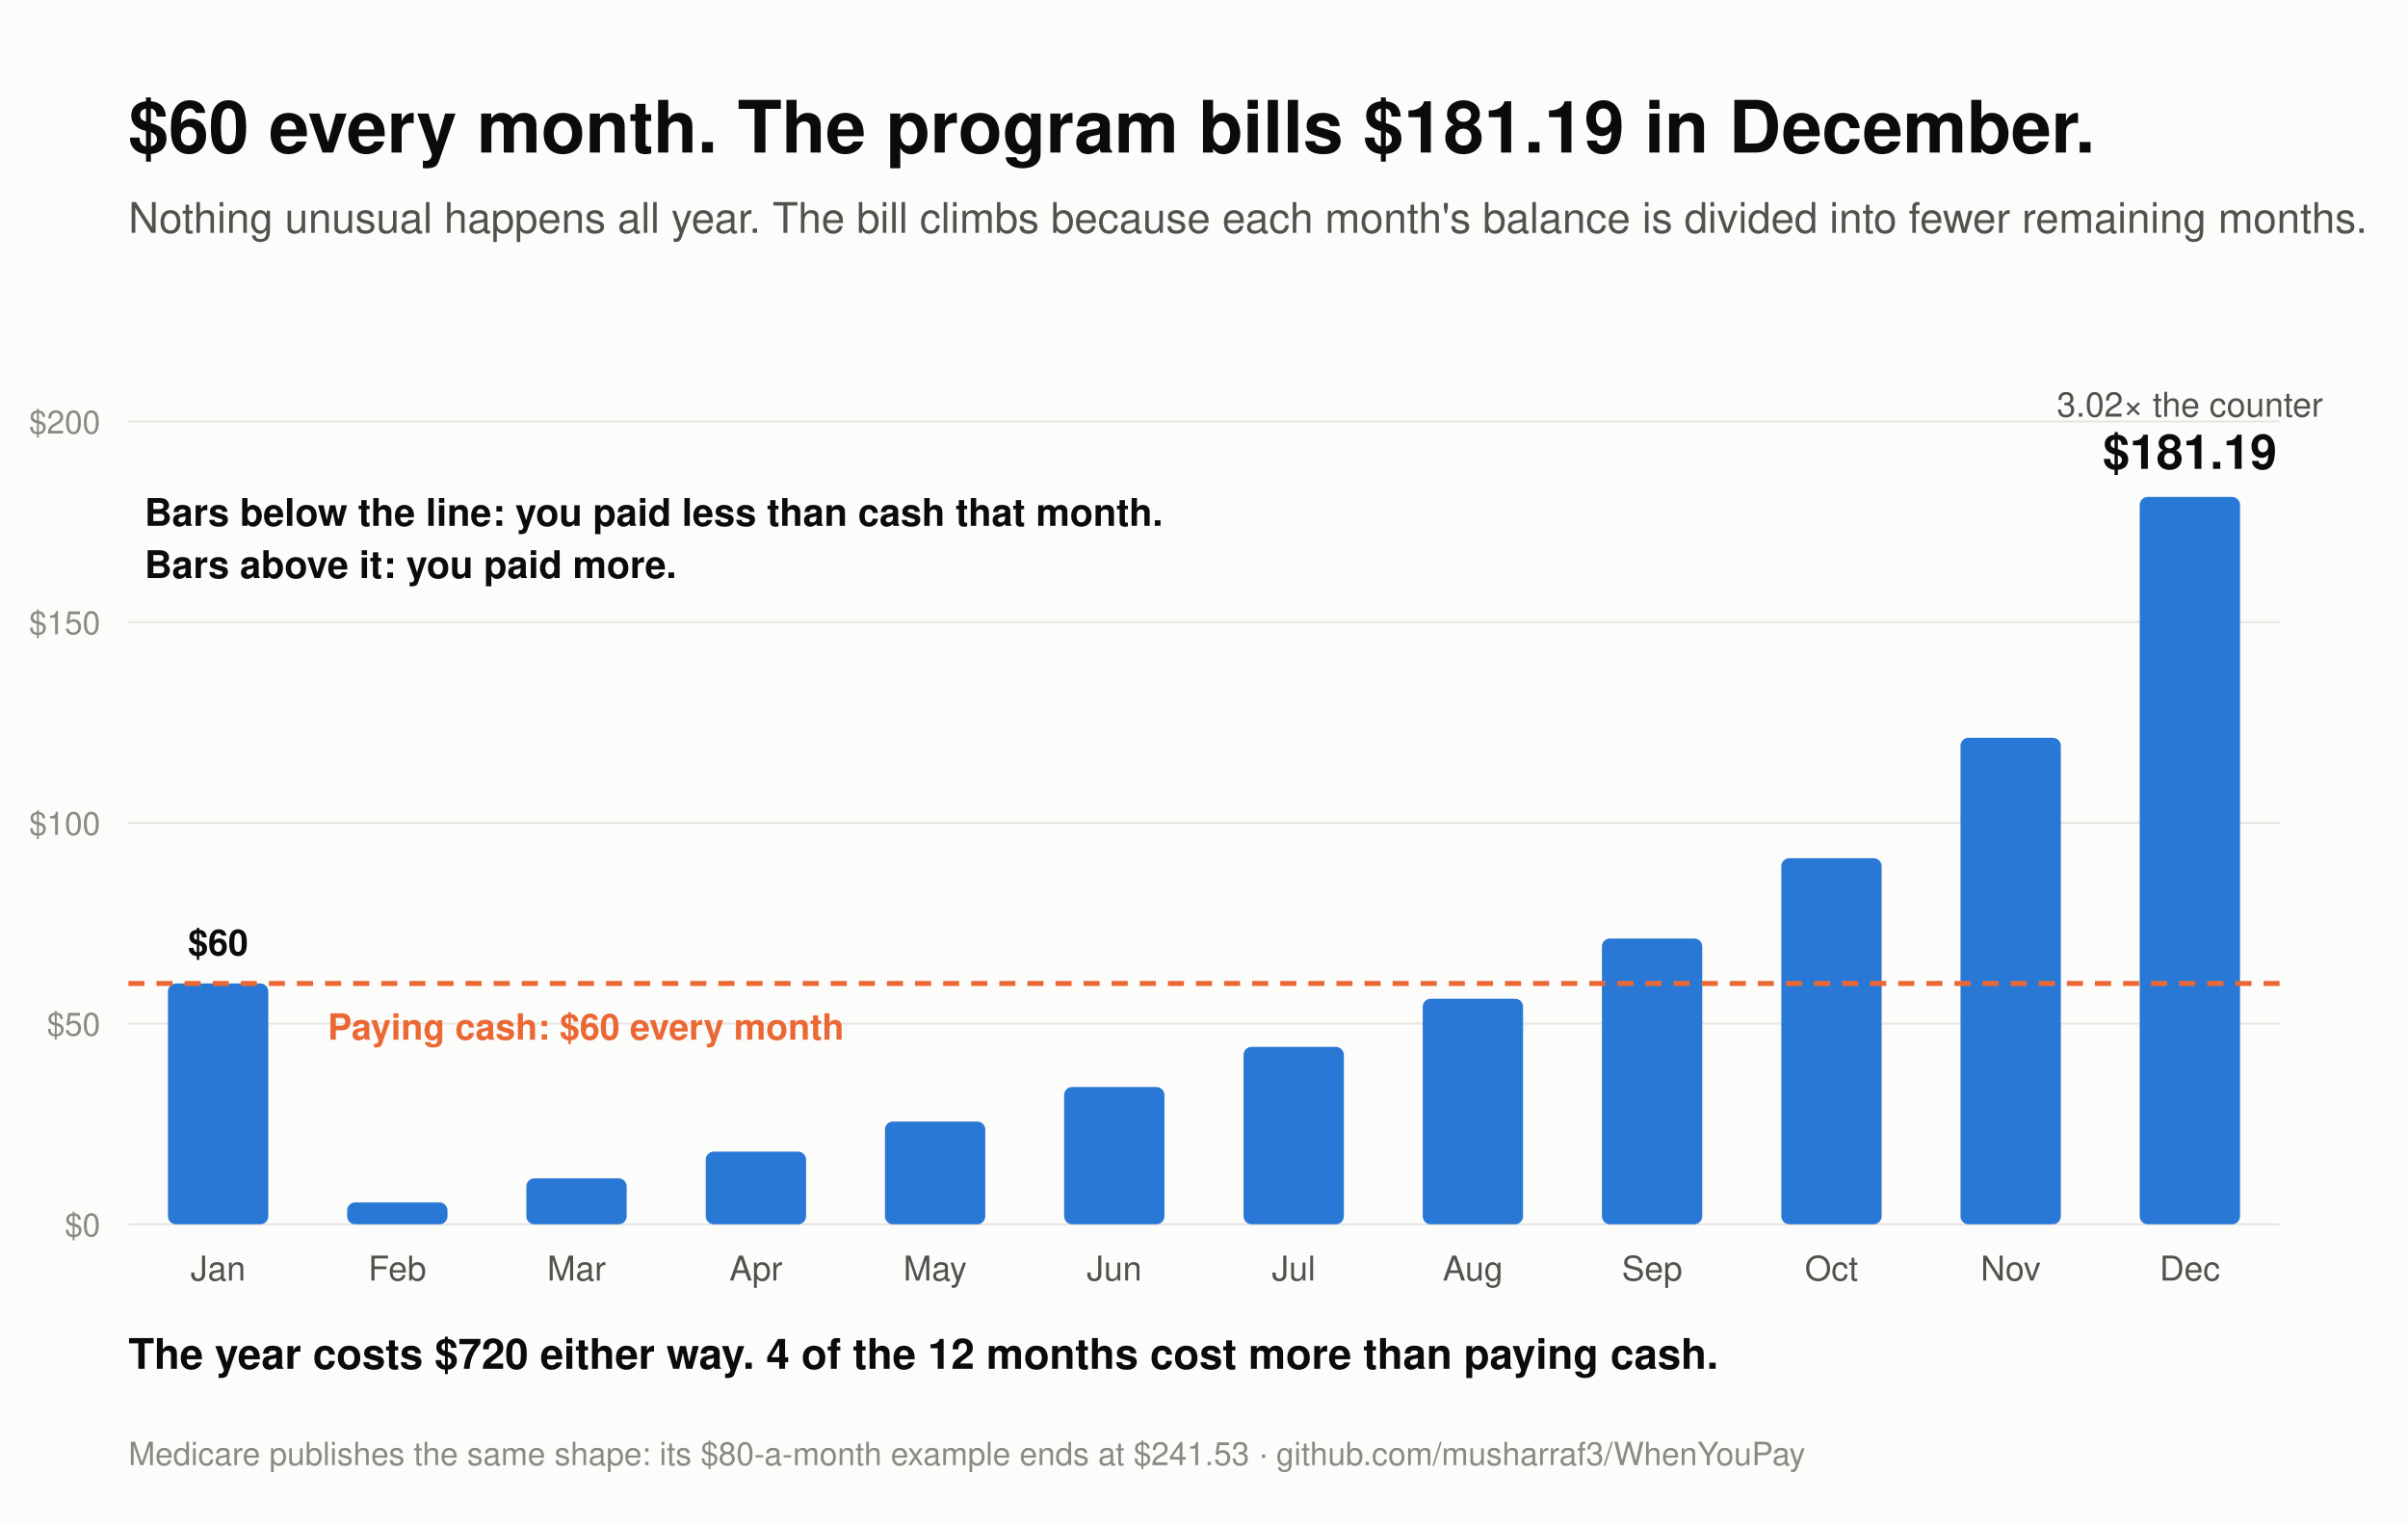
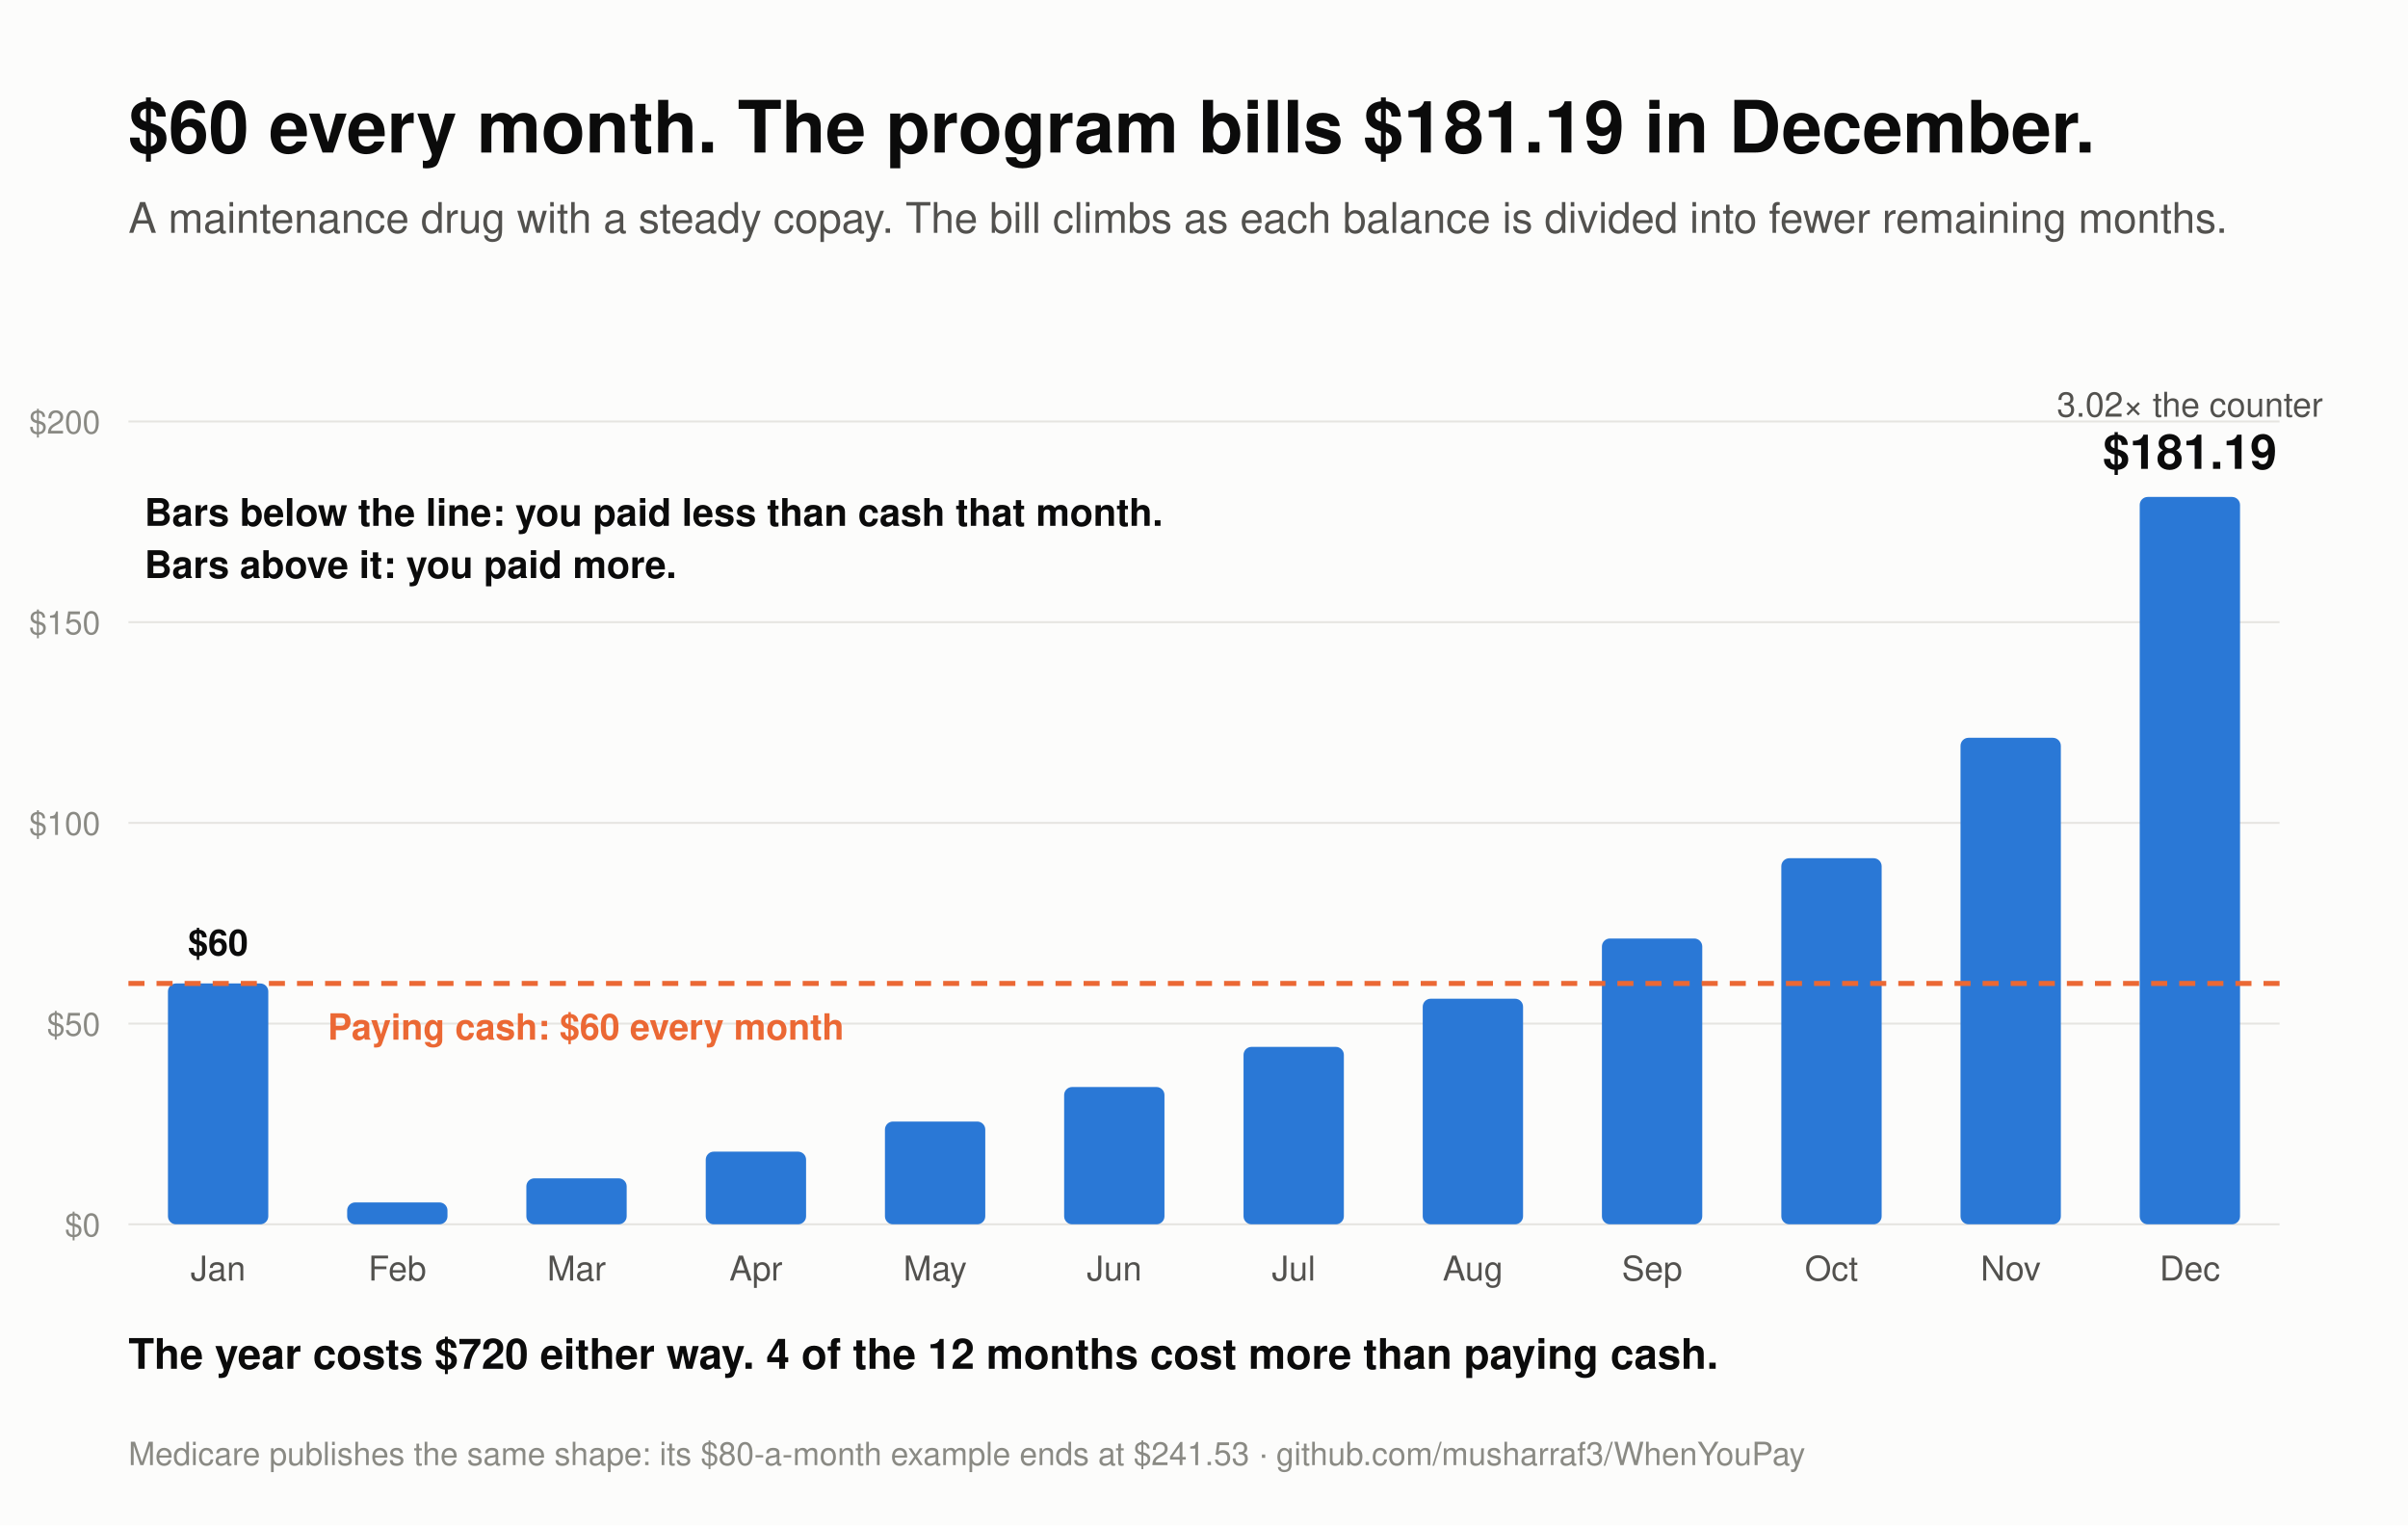
<svg xmlns="http://www.w3.org/2000/svg" width="1200" height="760" viewBox="0 0 1200 760" font-family="Segoe UI, Helvetica, Arial, sans-serif">
  <rect width="1200" height="760" fill="#fcfcfb" />
  <text x="64" y="76" font-size="36" font-weight="700" fill="#0b0b0b">$60 every month. The program bills $181.19 in December.</text>
-   <text x="64" y="116" font-size="21" fill="#52514e">Nothing unusual happens all year. The bill climbs because each month's balance is divided into fewer remaining months.</text>
+   <text x="64" y="116" font-size="21" fill="#52514e">A maintenance drug with a steady copay. The bill climbs as each balance is divided into fewer remaining months.</text>
  <text x="64" y="730" font-size="16" fill="#8a8a84">Medicare publishes the same shape: its $80-a-month example ends at $241.53 · github.com/musharraf3/WhenYouPay</text>
  <line x1="64" y1="610.0" x2="1136" y2="610.0" stroke="#e6e5e1" stroke-width="1" />
  <text x="50" y="616.0" font-size="16" fill="#8a8a84" text-anchor="end">$0</text>
  <line x1="64" y1="510.0" x2="1136" y2="510.0" stroke="#e6e5e1" stroke-width="1" />
  <text x="50" y="516.0" font-size="16" fill="#8a8a84" text-anchor="end">$50</text>
  <line x1="64" y1="410.0" x2="1136" y2="410.0" stroke="#e6e5e1" stroke-width="1" />
  <text x="50" y="416.0" font-size="16" fill="#8a8a84" text-anchor="end">$100</text>
  <line x1="64" y1="310.0" x2="1136" y2="310.0" stroke="#e6e5e1" stroke-width="1" />
  <text x="50" y="316.0" font-size="16" fill="#8a8a84" text-anchor="end">$150</text>
  <line x1="64" y1="210.0" x2="1136" y2="210.0" stroke="#e6e5e1" stroke-width="1" />
  <text x="50" y="216.0" font-size="16" fill="#8a8a84" text-anchor="end">$200</text>
  <rect x="83.7" y="490.0" width="50.0" height="120.0" rx="4" fill="#2a78d6" />
  <text x="108.7" y="476.0" font-size="18" font-weight="700" fill="#0b0b0b" text-anchor="middle">$60</text>
  <text x="108.7" y="638.0" font-size="17" fill="#52514e" text-anchor="middle">Jan</text>
  <rect x="173.0" y="599.1" width="50.0" height="10.9" rx="4" fill="#2a78d6" />
  <text x="198.0" y="638.0" font-size="17" fill="#52514e" text-anchor="middle">Feb</text>
  <rect x="262.3" y="587.1" width="50.0" height="22.9" rx="4" fill="#2a78d6" />
  <text x="287.3" y="638.0" font-size="17" fill="#52514e" text-anchor="middle">Mar</text>
  <rect x="351.7" y="573.8" width="50.0" height="36.2" rx="4" fill="#2a78d6" />
  <text x="376.7" y="638.0" font-size="17" fill="#52514e" text-anchor="middle">Apr</text>
  <rect x="441.0" y="558.8" width="50.0" height="51.2" rx="4" fill="#2a78d6" />
  <text x="466.0" y="638.0" font-size="17" fill="#52514e" text-anchor="middle">May</text>
  <rect x="530.3" y="541.6" width="50.0" height="68.4" rx="4" fill="#2a78d6" />
  <text x="555.3" y="638.0" font-size="17" fill="#52514e" text-anchor="middle">Jun</text>
  <rect x="619.7" y="521.6" width="50.0" height="88.4" rx="4" fill="#2a78d6" />
  <text x="644.7" y="638.0" font-size="17" fill="#52514e" text-anchor="middle">Jul</text>
  <rect x="709.0" y="497.6" width="50.0" height="112.4" rx="4" fill="#2a78d6" />
  <text x="734.0" y="638.0" font-size="17" fill="#52514e" text-anchor="middle">Aug</text>
  <rect x="798.3" y="467.6" width="50.0" height="142.4" rx="4" fill="#2a78d6" />
  <text x="823.3" y="638.0" font-size="17" fill="#52514e" text-anchor="middle">Sep</text>
  <rect x="887.7" y="427.6" width="50.0" height="182.4" rx="4" fill="#2a78d6" />
  <text x="912.7" y="638.0" font-size="17" fill="#52514e" text-anchor="middle">Oct</text>
  <rect x="977.0" y="367.6" width="50.0" height="242.4" rx="4" fill="#2a78d6" />
  <text x="1002.0" y="638.0" font-size="17" fill="#52514e" text-anchor="middle">Nov</text>
  <rect x="1066.3" y="247.6" width="50.0" height="362.4" rx="4" fill="#2a78d6" />
  <text x="1091.3" y="638.0" font-size="17" fill="#52514e" text-anchor="middle">Dec</text>
  <line x1="64" y1="490.0" x2="1136" y2="490.0" stroke="#eb6834" stroke-width="2.5" stroke-dasharray="8 6" />
  <text x="163.3" y="518.0" font-size="18" font-weight="600" fill="#eb6834">Paying cash: $60 every month</text>
  <text x="72" y="262" font-size="19" font-weight="600" fill="#0b0b0b">Bars below the line: you paid less than cash that month.</text>
  <text x="72" y="288" font-size="19" font-weight="600" fill="#0b0b0b">Bars above it: you paid more.</text>
  <text x="1091.3" y="233.6" font-size="24" font-weight="700" fill="#0b0b0b" text-anchor="middle">$181.19</text>
  <text x="1091.3" y="207.6" font-size="17" fill="#52514e" text-anchor="middle">3.02× the counter</text>
  <text x="64" y="682" font-size="21" font-weight="600" fill="#0b0b0b">The year costs $720 either way. 4 of the 12 months cost more than paying cash.</text>
</svg>
